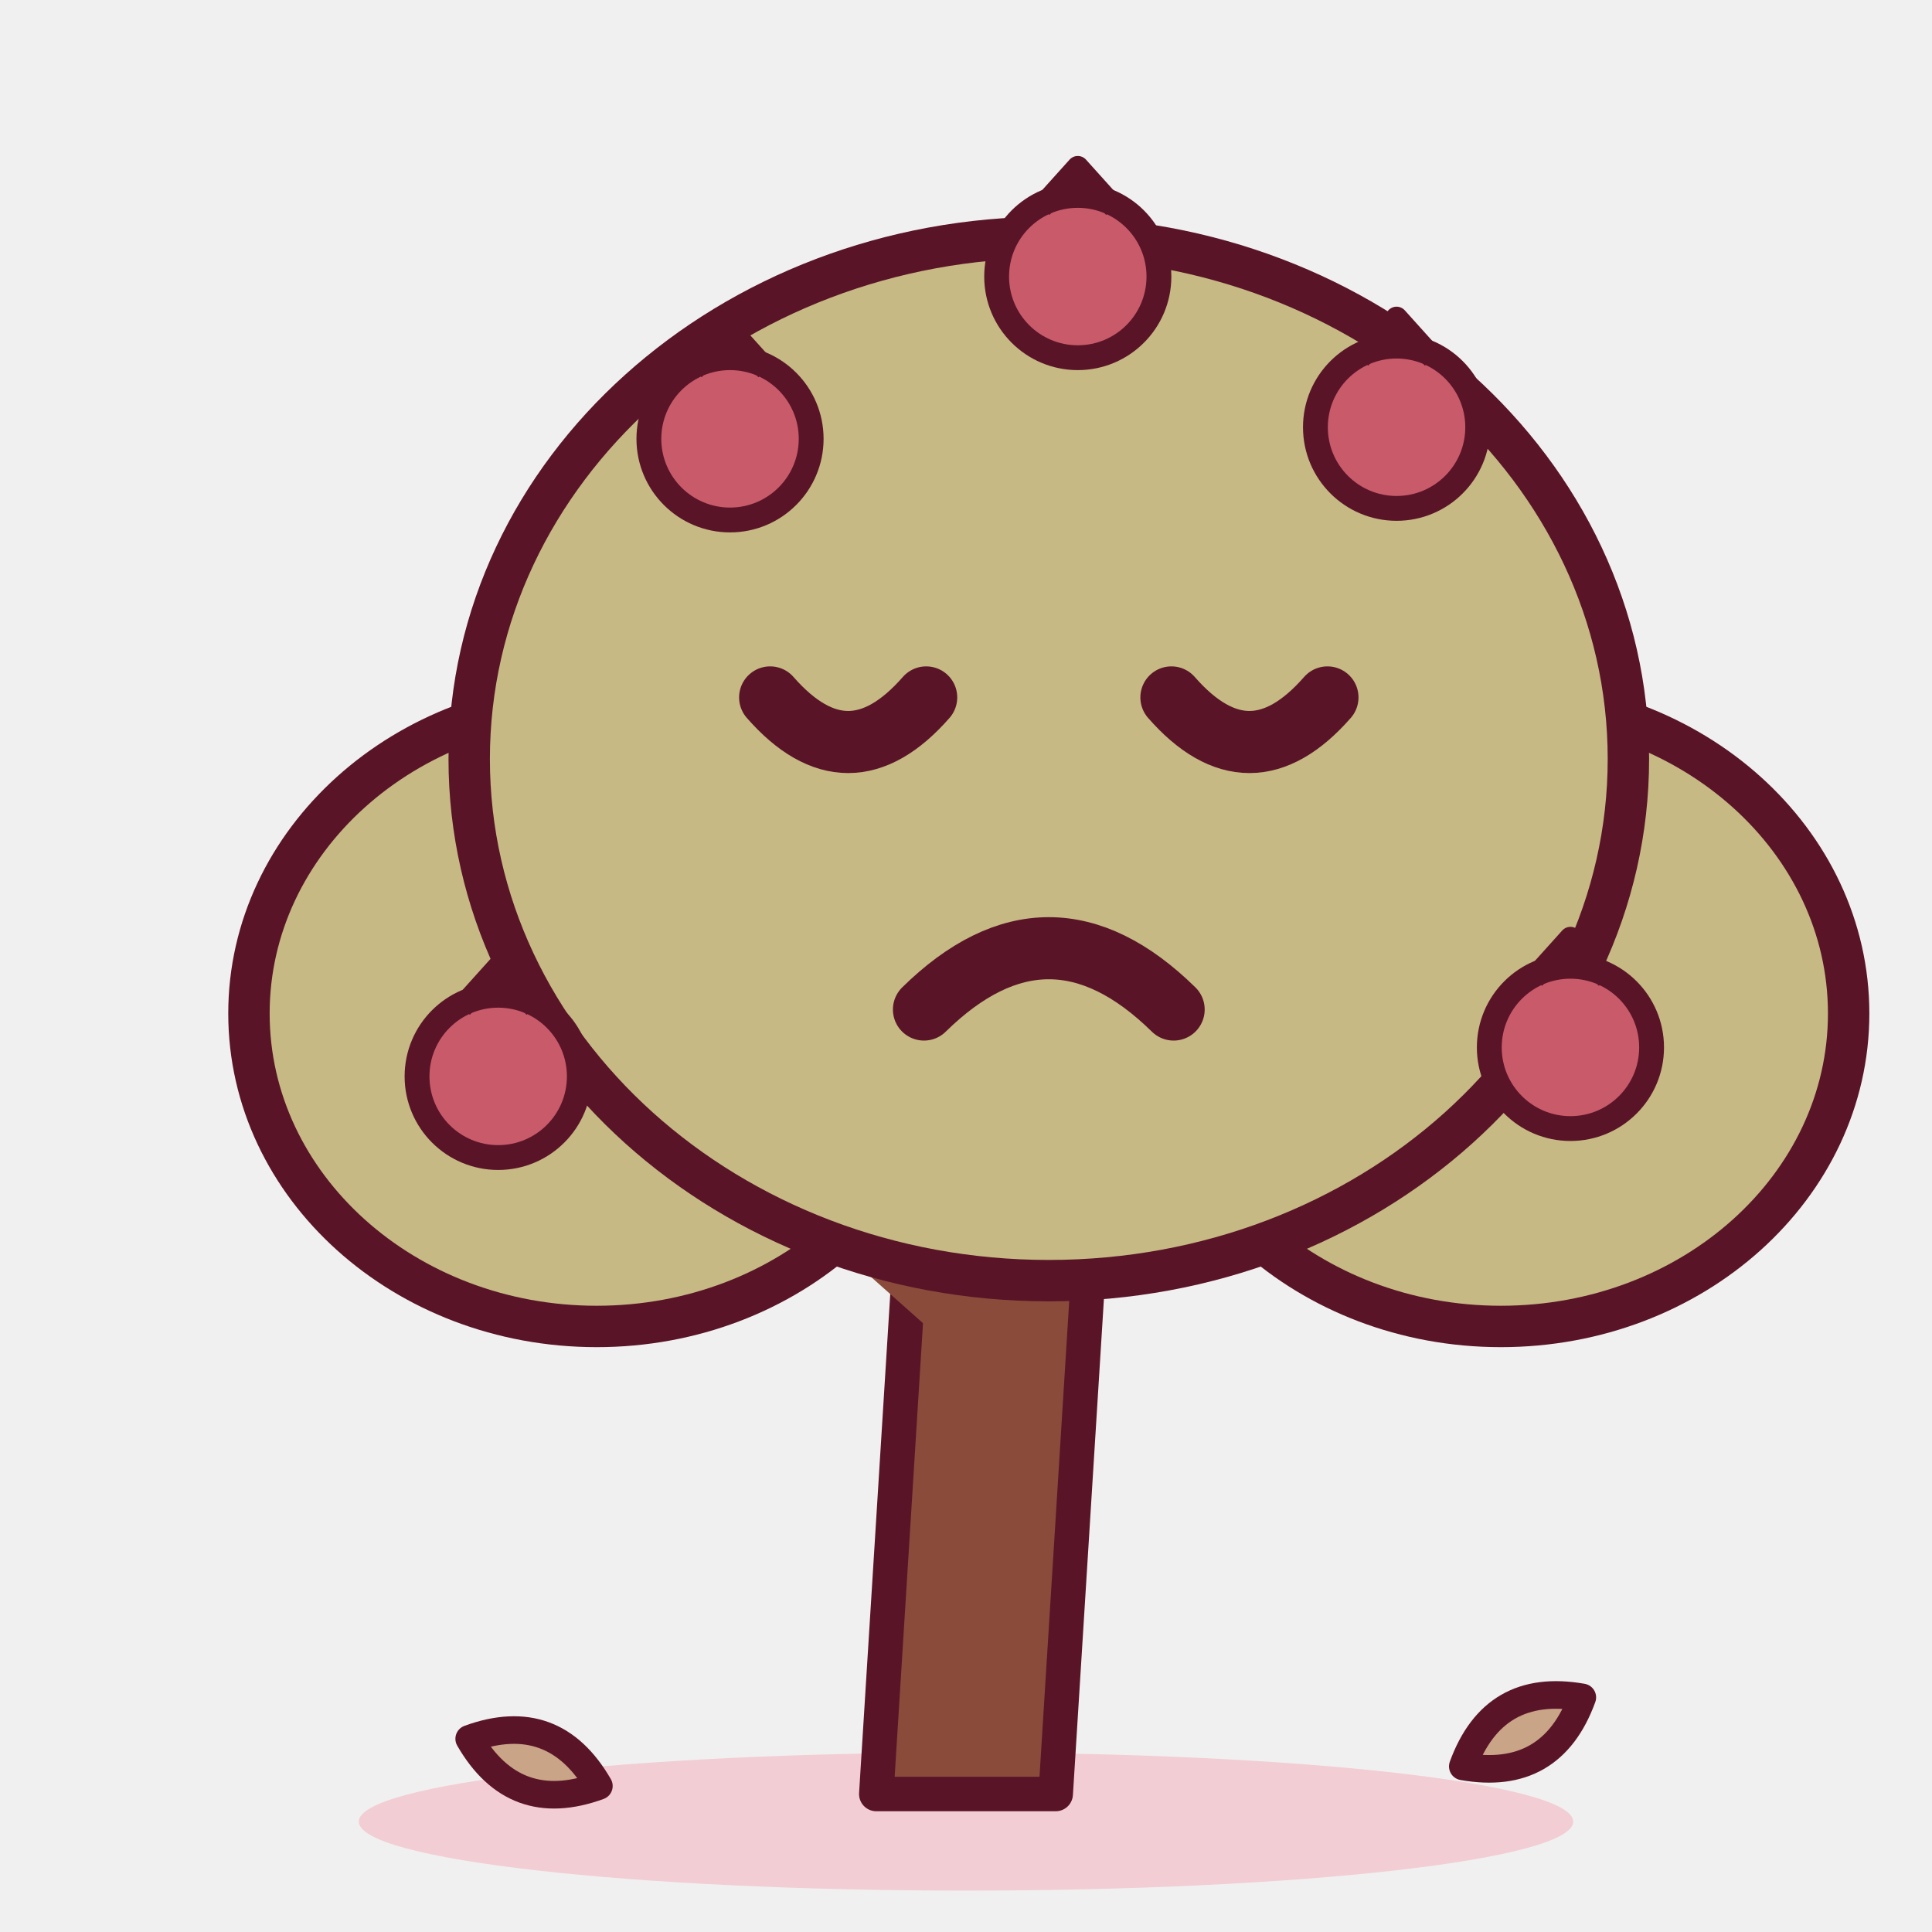
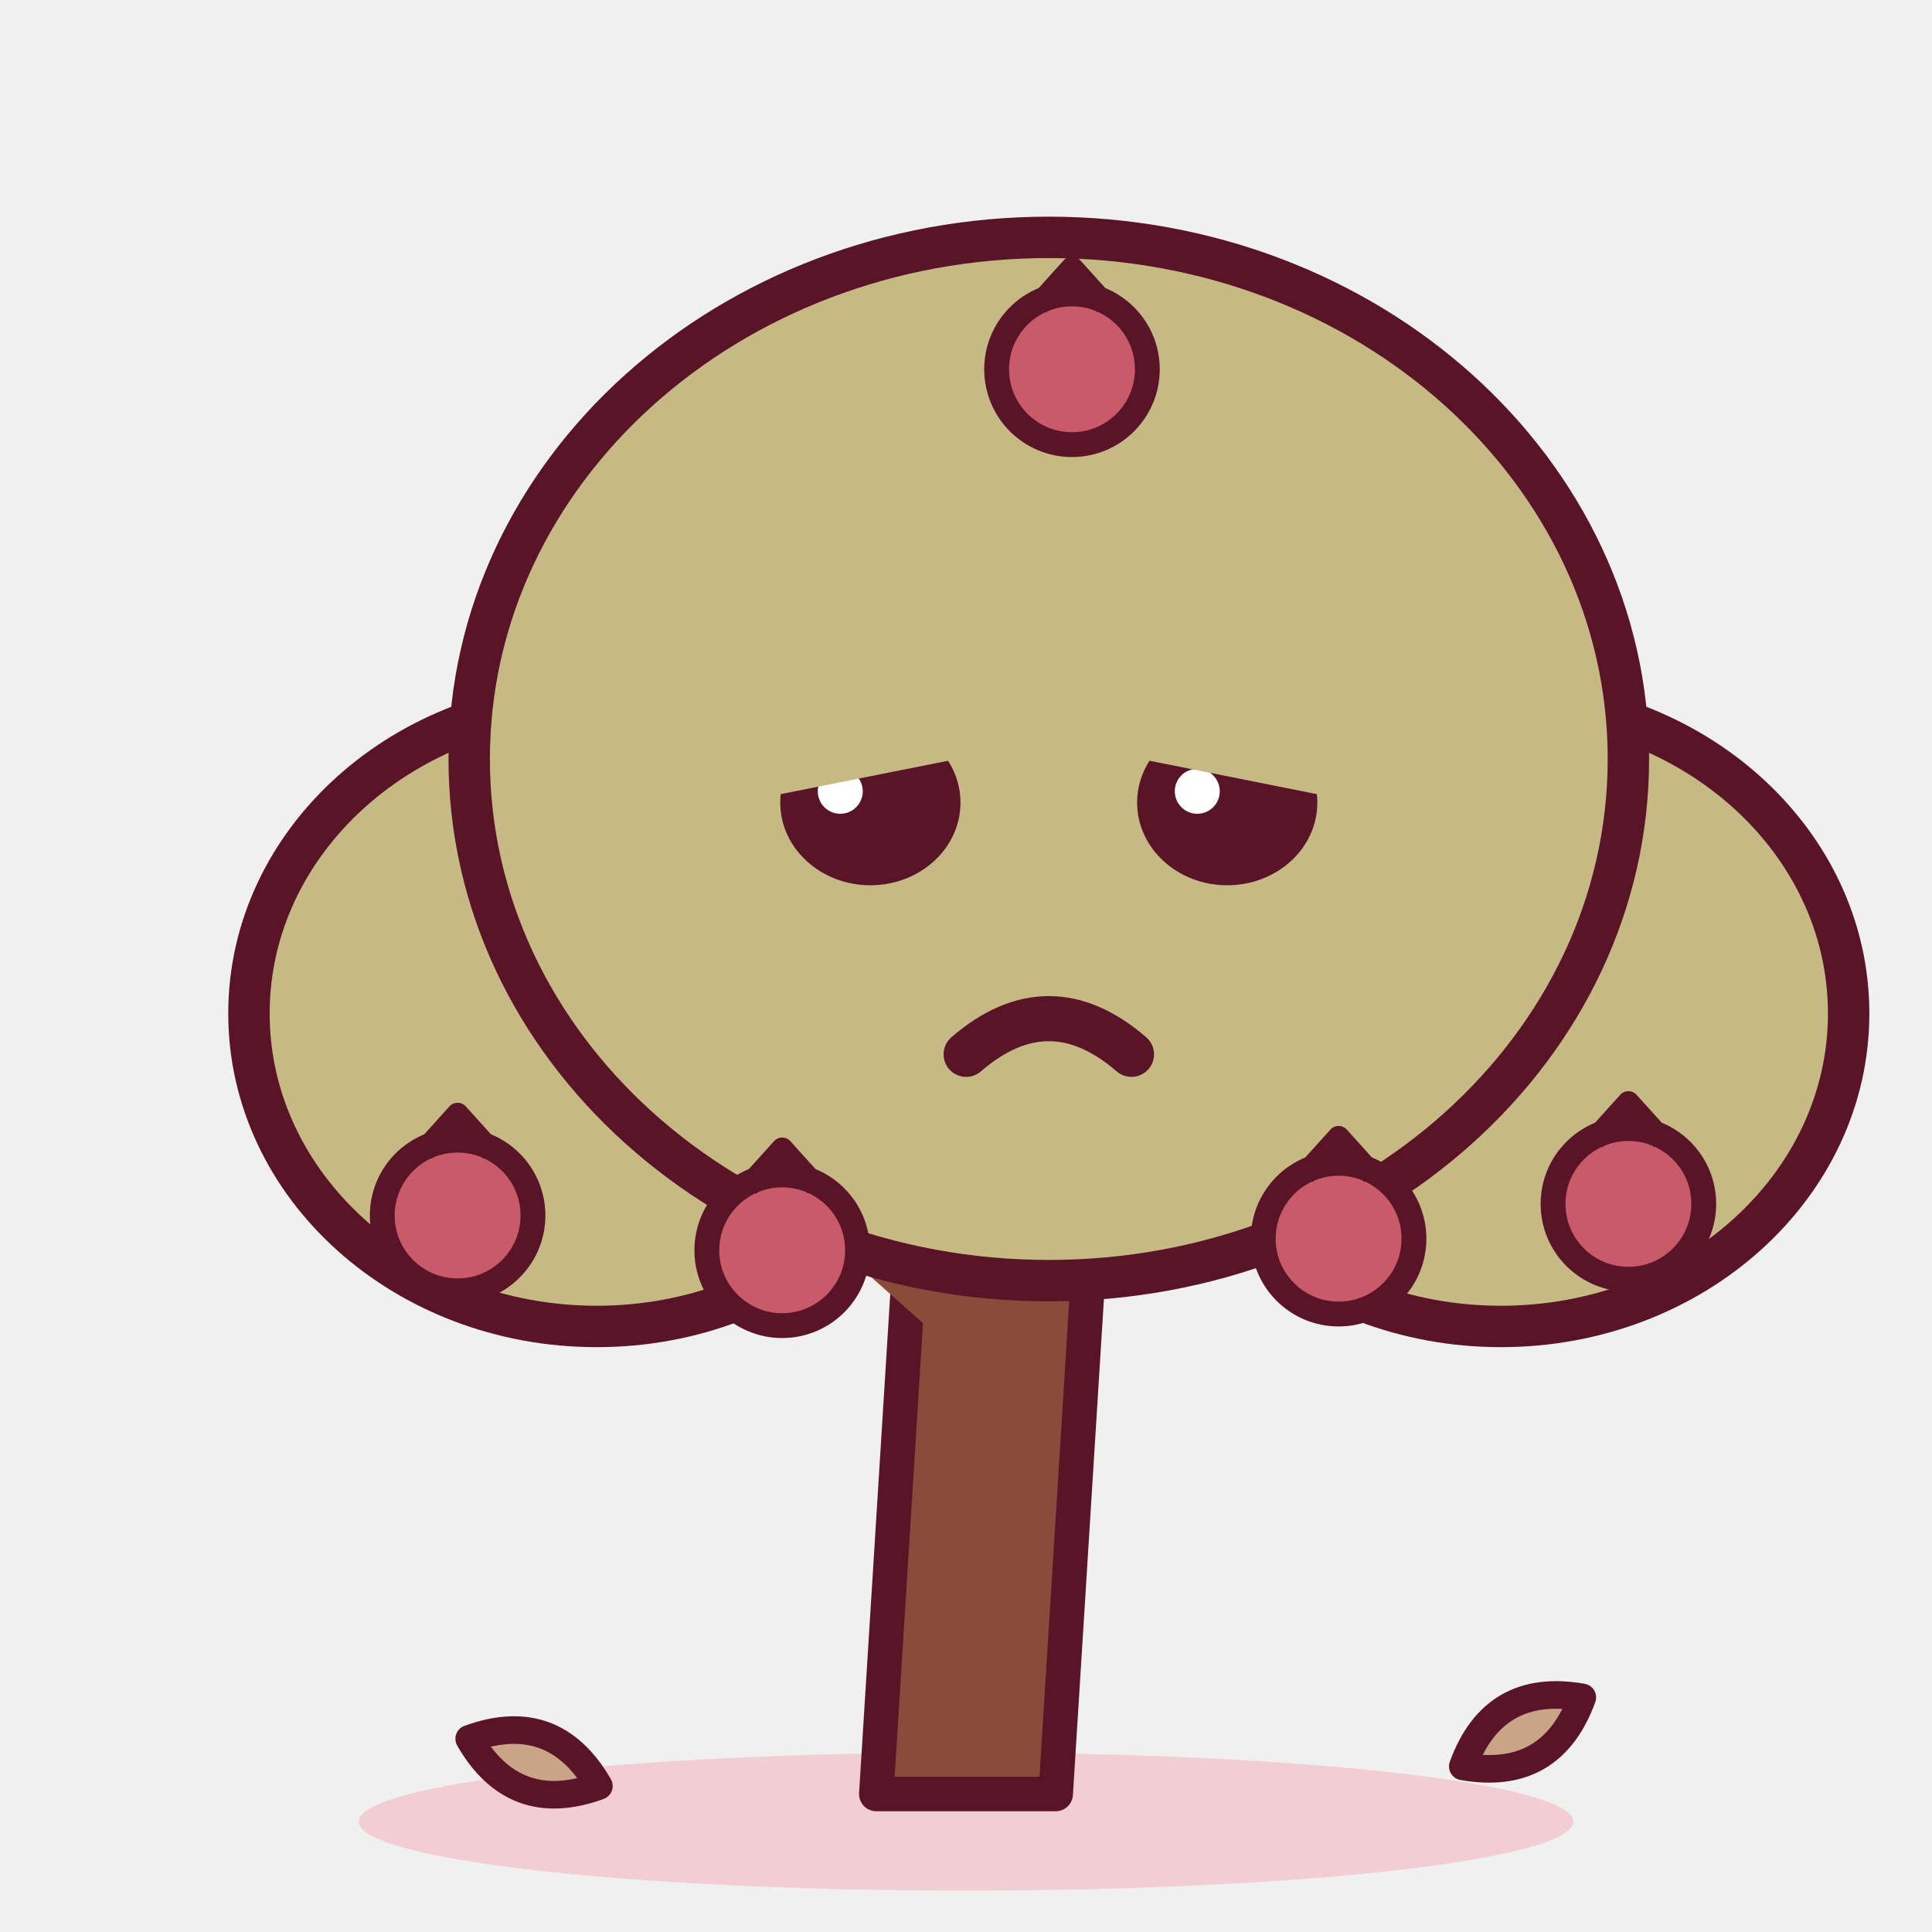
<svg xmlns="http://www.w3.org/2000/svg" viewBox="-10 0 140 140">
  <ellipse cx="60" cy="132" rx="44" ry="5" fill="#F2CDD4" />
  <path d="M53.5 130 L56.5 82 L69.5 82 L66.5 130 Z" fill="#8A4B3A" stroke="#5A1428" stroke-width="2.5" stroke-linejoin="round" />
  <path d="M62.4 96 L40.8 76.8 M62.4 92 L91.2 76.8" stroke="#8A4B3A" stroke-width="7.15" stroke-linecap="round" />
  <ellipse cx="33.24" cy="73.44" rx="25.2" ry="22.68" fill="#C6B984" stroke="#5A1428" stroke-width="3" />
  <ellipse cx="98.76" cy="73.44" rx="25.2" ry="22.68" fill="#C6B984" stroke="#5A1428" stroke-width="3" />
  <ellipse cx="66" cy="55" rx="42" ry="37.8" fill="#C6B984" stroke="#5A1428" stroke-width="3" />
-   <circle cx="26.1" cy="78" r="5.88" fill="#C95A6A" stroke="#5A1428" stroke-width="1.8" />
-   <path d="M23.454 73.002 L26.1 70.062 L28.746 73.002" stroke="#5A1428" stroke-width="1.6" fill="none" stroke-linejoin="round" />
-   <circle cx="103.8" cy="75.9" r="5.88" fill="#C95A6A" stroke="#5A1428" stroke-width="1.8" />
-   <path d="M101.154 70.902 L103.8 67.962 L106.446 70.902" stroke="#5A1428" stroke-width="1.6" fill="none" stroke-linejoin="round" />
-   <circle cx="42.9" cy="31.8" r="5.88" fill="#C95A6A" stroke="#5A1428" stroke-width="1.8" />
-   <path d="M40.254 26.802 L42.9 23.862 L45.546 26.802" stroke="#5A1428" stroke-width="1.6" fill="none" stroke-linejoin="round" />
-   <circle cx="91.2" cy="30.96" r="5.88" fill="#C95A6A" stroke="#5A1428" stroke-width="1.8" />
-   <path d="M88.554 25.962 L91.2 23.022 L93.846 25.962" stroke="#5A1428" stroke-width="1.6" fill="none" stroke-linejoin="round" />
-   <circle cx="68.1" cy="20.04" r="5.88" fill="#C95A6A" stroke="#5A1428" stroke-width="1.8" />
-   <path d="M65.454 15.042 L68.1 12.102 L70.746 15.042" stroke="#5A1428" stroke-width="1.6" fill="none" stroke-linejoin="round" />
-   <path d="M45.808 50.538 Q51.462 57 57.115 50.538 M74.885 50.538 Q80.538 57 86.192 50.538" stroke="#5A1428" stroke-width="4.5" fill="none" stroke-linecap="round" />
-   <path d="M56.954 73.154 Q66 64.269 75.046 73.154" stroke="#5A1428" stroke-width="4.5" fill="none" stroke-linecap="round" />
+   <circle cx="23.16" cy="88.08" r="5.46" fill="#C95A6A" stroke="#5A1428" stroke-width="1.8" />
+   <path d="M20.7 83.44 L23.16 80.71 L25.62 83.44" stroke="#5A1428" stroke-width="1.6" fill="none" stroke-linejoin="round" />
+   <circle cx="108" cy="87.24" r="5.46" fill="#C95A6A" stroke="#5A1428" stroke-width="1.8" />
+   <path d="M105.54 82.6 L108 79.87 L110.46 82.6" stroke="#5A1428" stroke-width="1.6" fill="none" stroke-linejoin="round" />
+   <circle cx="67.68" cy="26.76" r="5.46" fill="#C95A6A" stroke="#5A1428" stroke-width="1.8" />
+   <path d="M65.22 22.12 L67.68 19.39 L70.14 22.12" stroke="#5A1428" stroke-width="1.6" fill="none" stroke-linejoin="round" />
+   <circle cx="46.68" cy="90.6" r="5.46" fill="#C95A6A" stroke="#5A1428" stroke-width="1.8" />
+   <path d="M44.22 85.96 L46.68 83.23 L49.14 85.96" stroke="#5A1428" stroke-width="1.6" fill="none" stroke-linejoin="round" />
+   <circle cx="87" cy="89.76" r="5.46" fill="#C95A6A" stroke="#5A1428" stroke-width="1.8" />
+   <path d="M84.54 85.12 L87 82.39 L89.46 85.12" stroke="#5A1428" stroke-width="1.6" fill="none" stroke-linejoin="round" />
+   <ellipse cx="53.07" cy="58.16" rx="6.53" ry="5.99" fill="#5A1428" />
+   <circle cx="50.89" cy="57.34" r="1.63" fill="#FFFFFF" />
+   <path d="M61.24 47.95 L44.9 47.95 L44.9 57.88 L61.24 54.62 Z" fill="#C6B984" />
+   <ellipse cx="78.93" cy="58.16" rx="6.53" ry="5.99" fill="#5A1428" />
+   <circle cx="76.76" cy="57.34" r="1.63" fill="#FFFFFF" />
+   <path d="M70.76 47.95 L87.1 47.95 L87.1 57.88 L70.76 54.62 Z" fill="#C6B984" />
+   <path d="M60.01 76.4 Q66 71.23 71.99 76.4" stroke="#5A1428" stroke-width="3.27" fill="none" stroke-linecap="round" />
  <path d="M0 0 Q5 -4.2 10 0 Q5 4.2 0 0 Z" transform="translate(24 126) rotate(20)" fill="#C9A487" stroke="#5A1428" stroke-width="2" stroke-linejoin="round" />
  <path d="M0 0 Q5 -4.2 10 0 Q5 4.2 0 0 Z" transform="translate(96 128) rotate(-30)" fill="#C9A487" stroke="#5A1428" stroke-width="2" stroke-linejoin="round" />
</svg>
